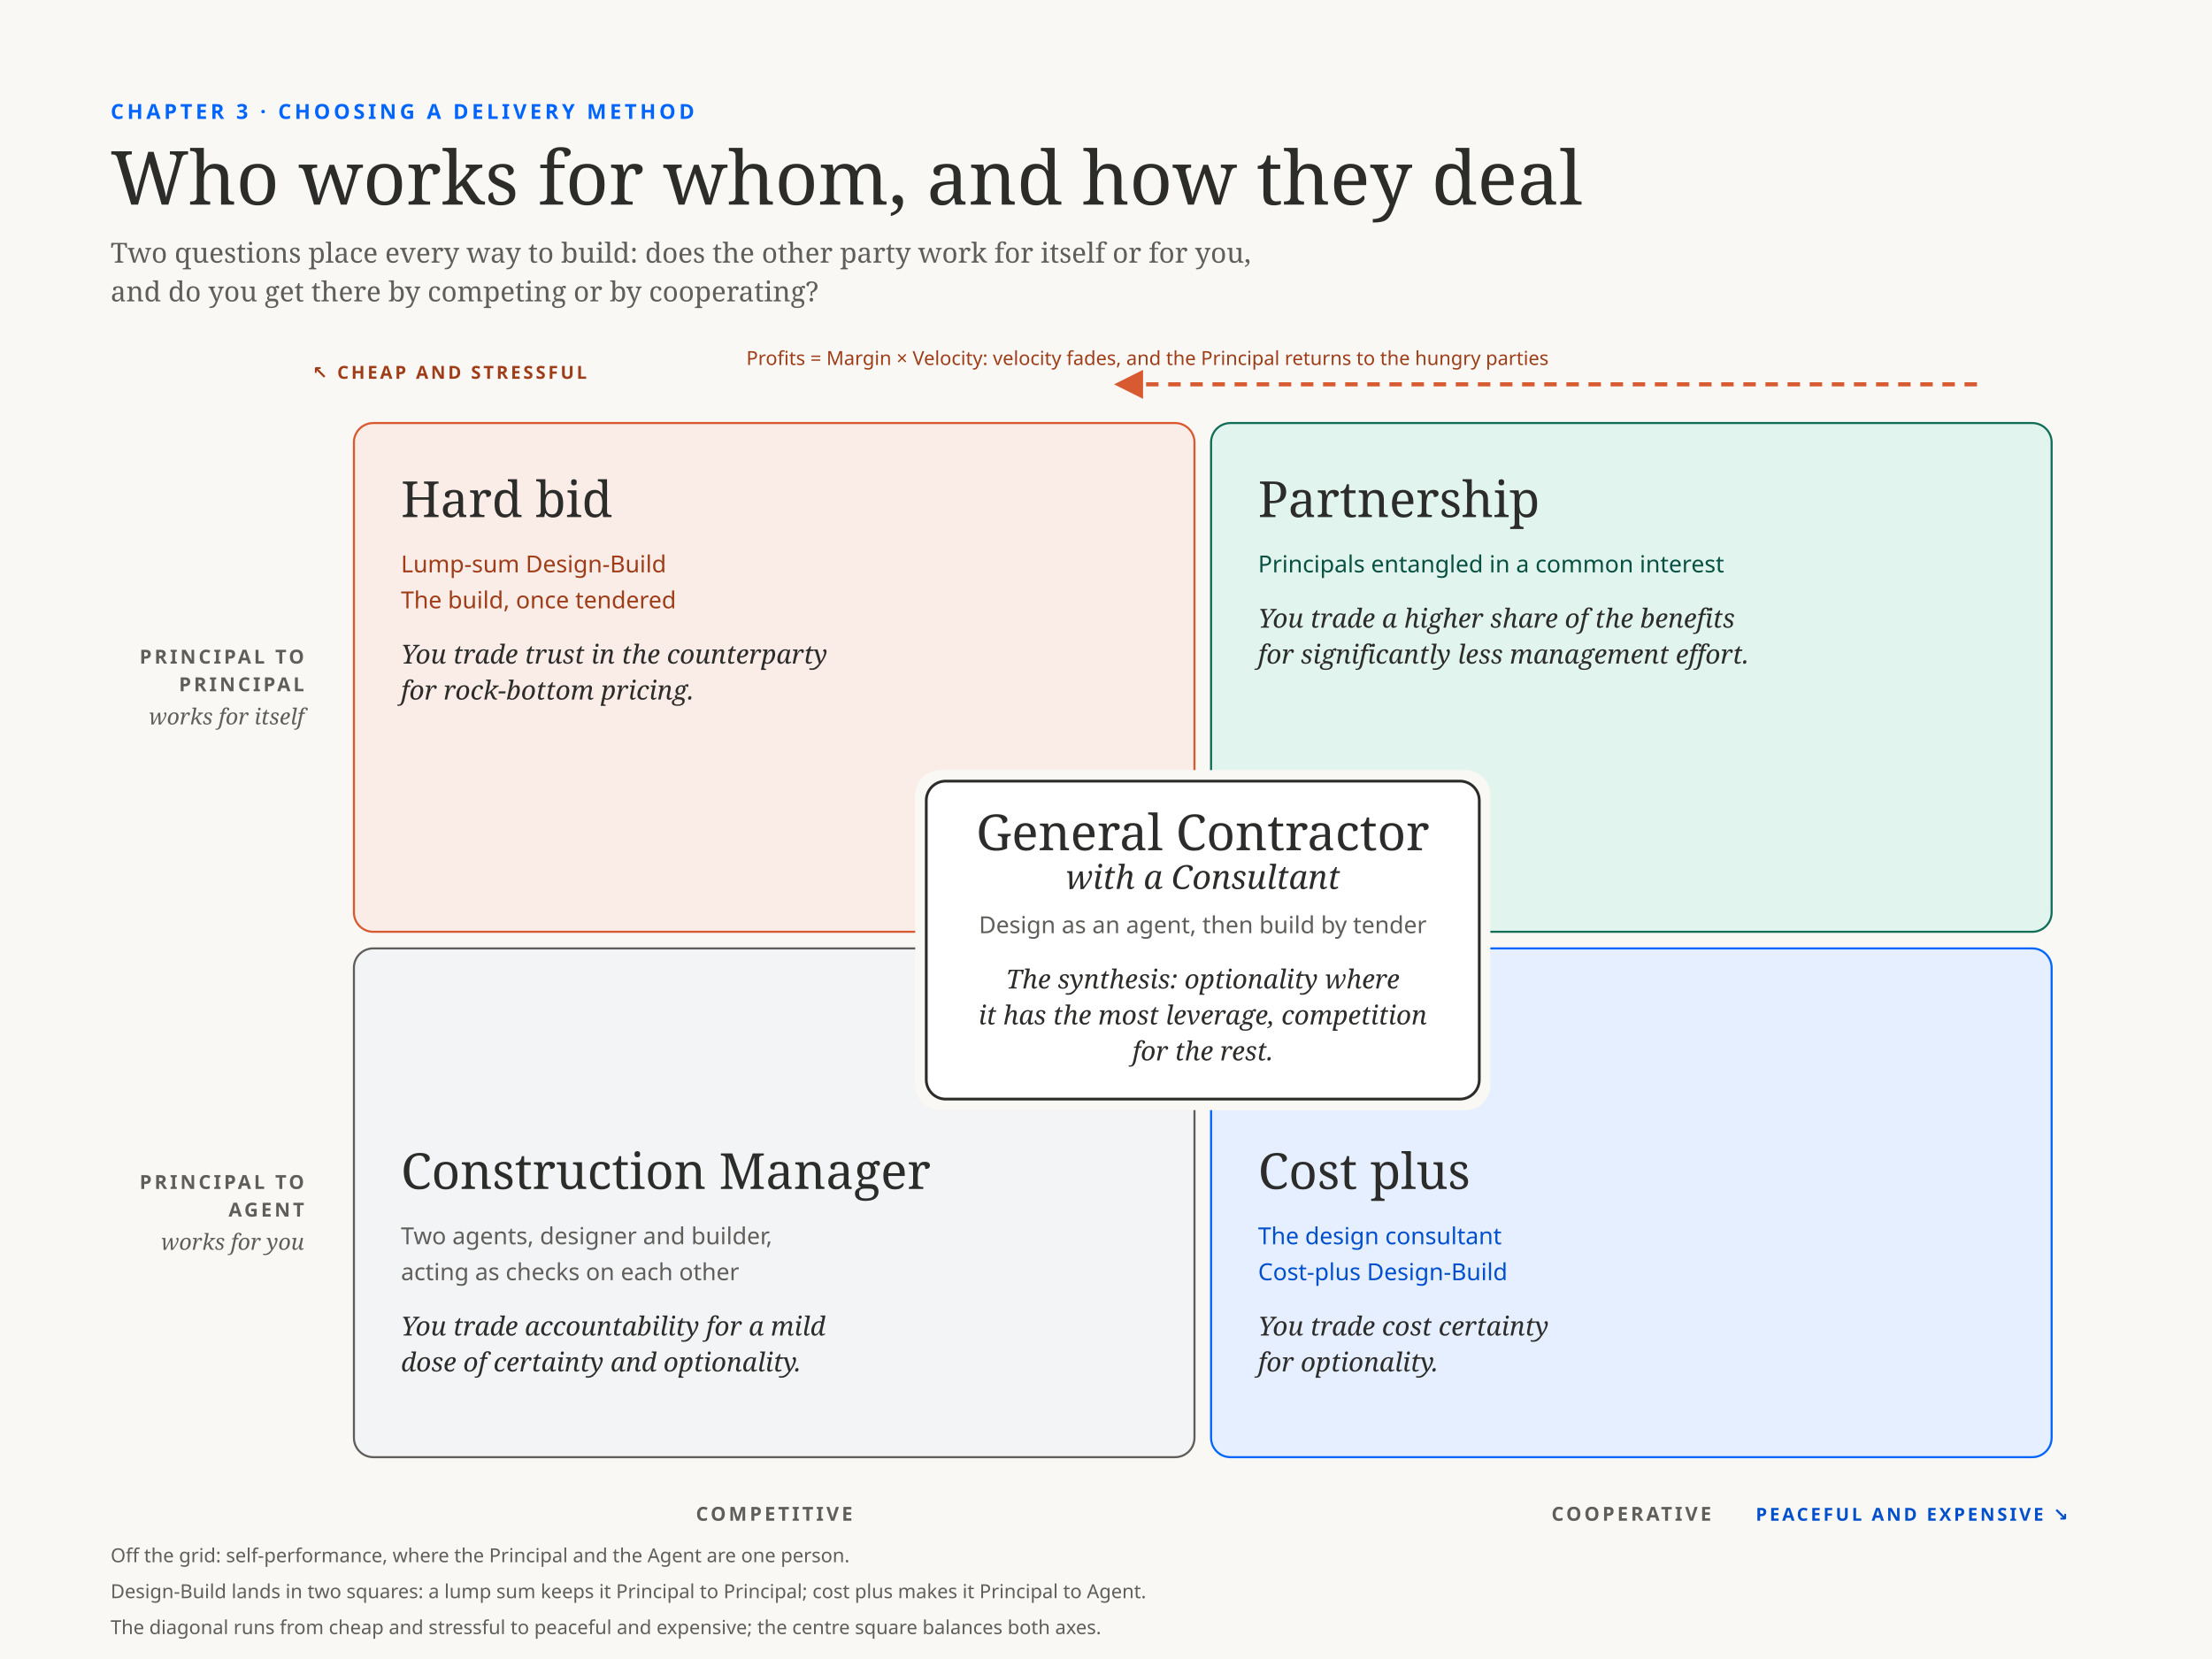
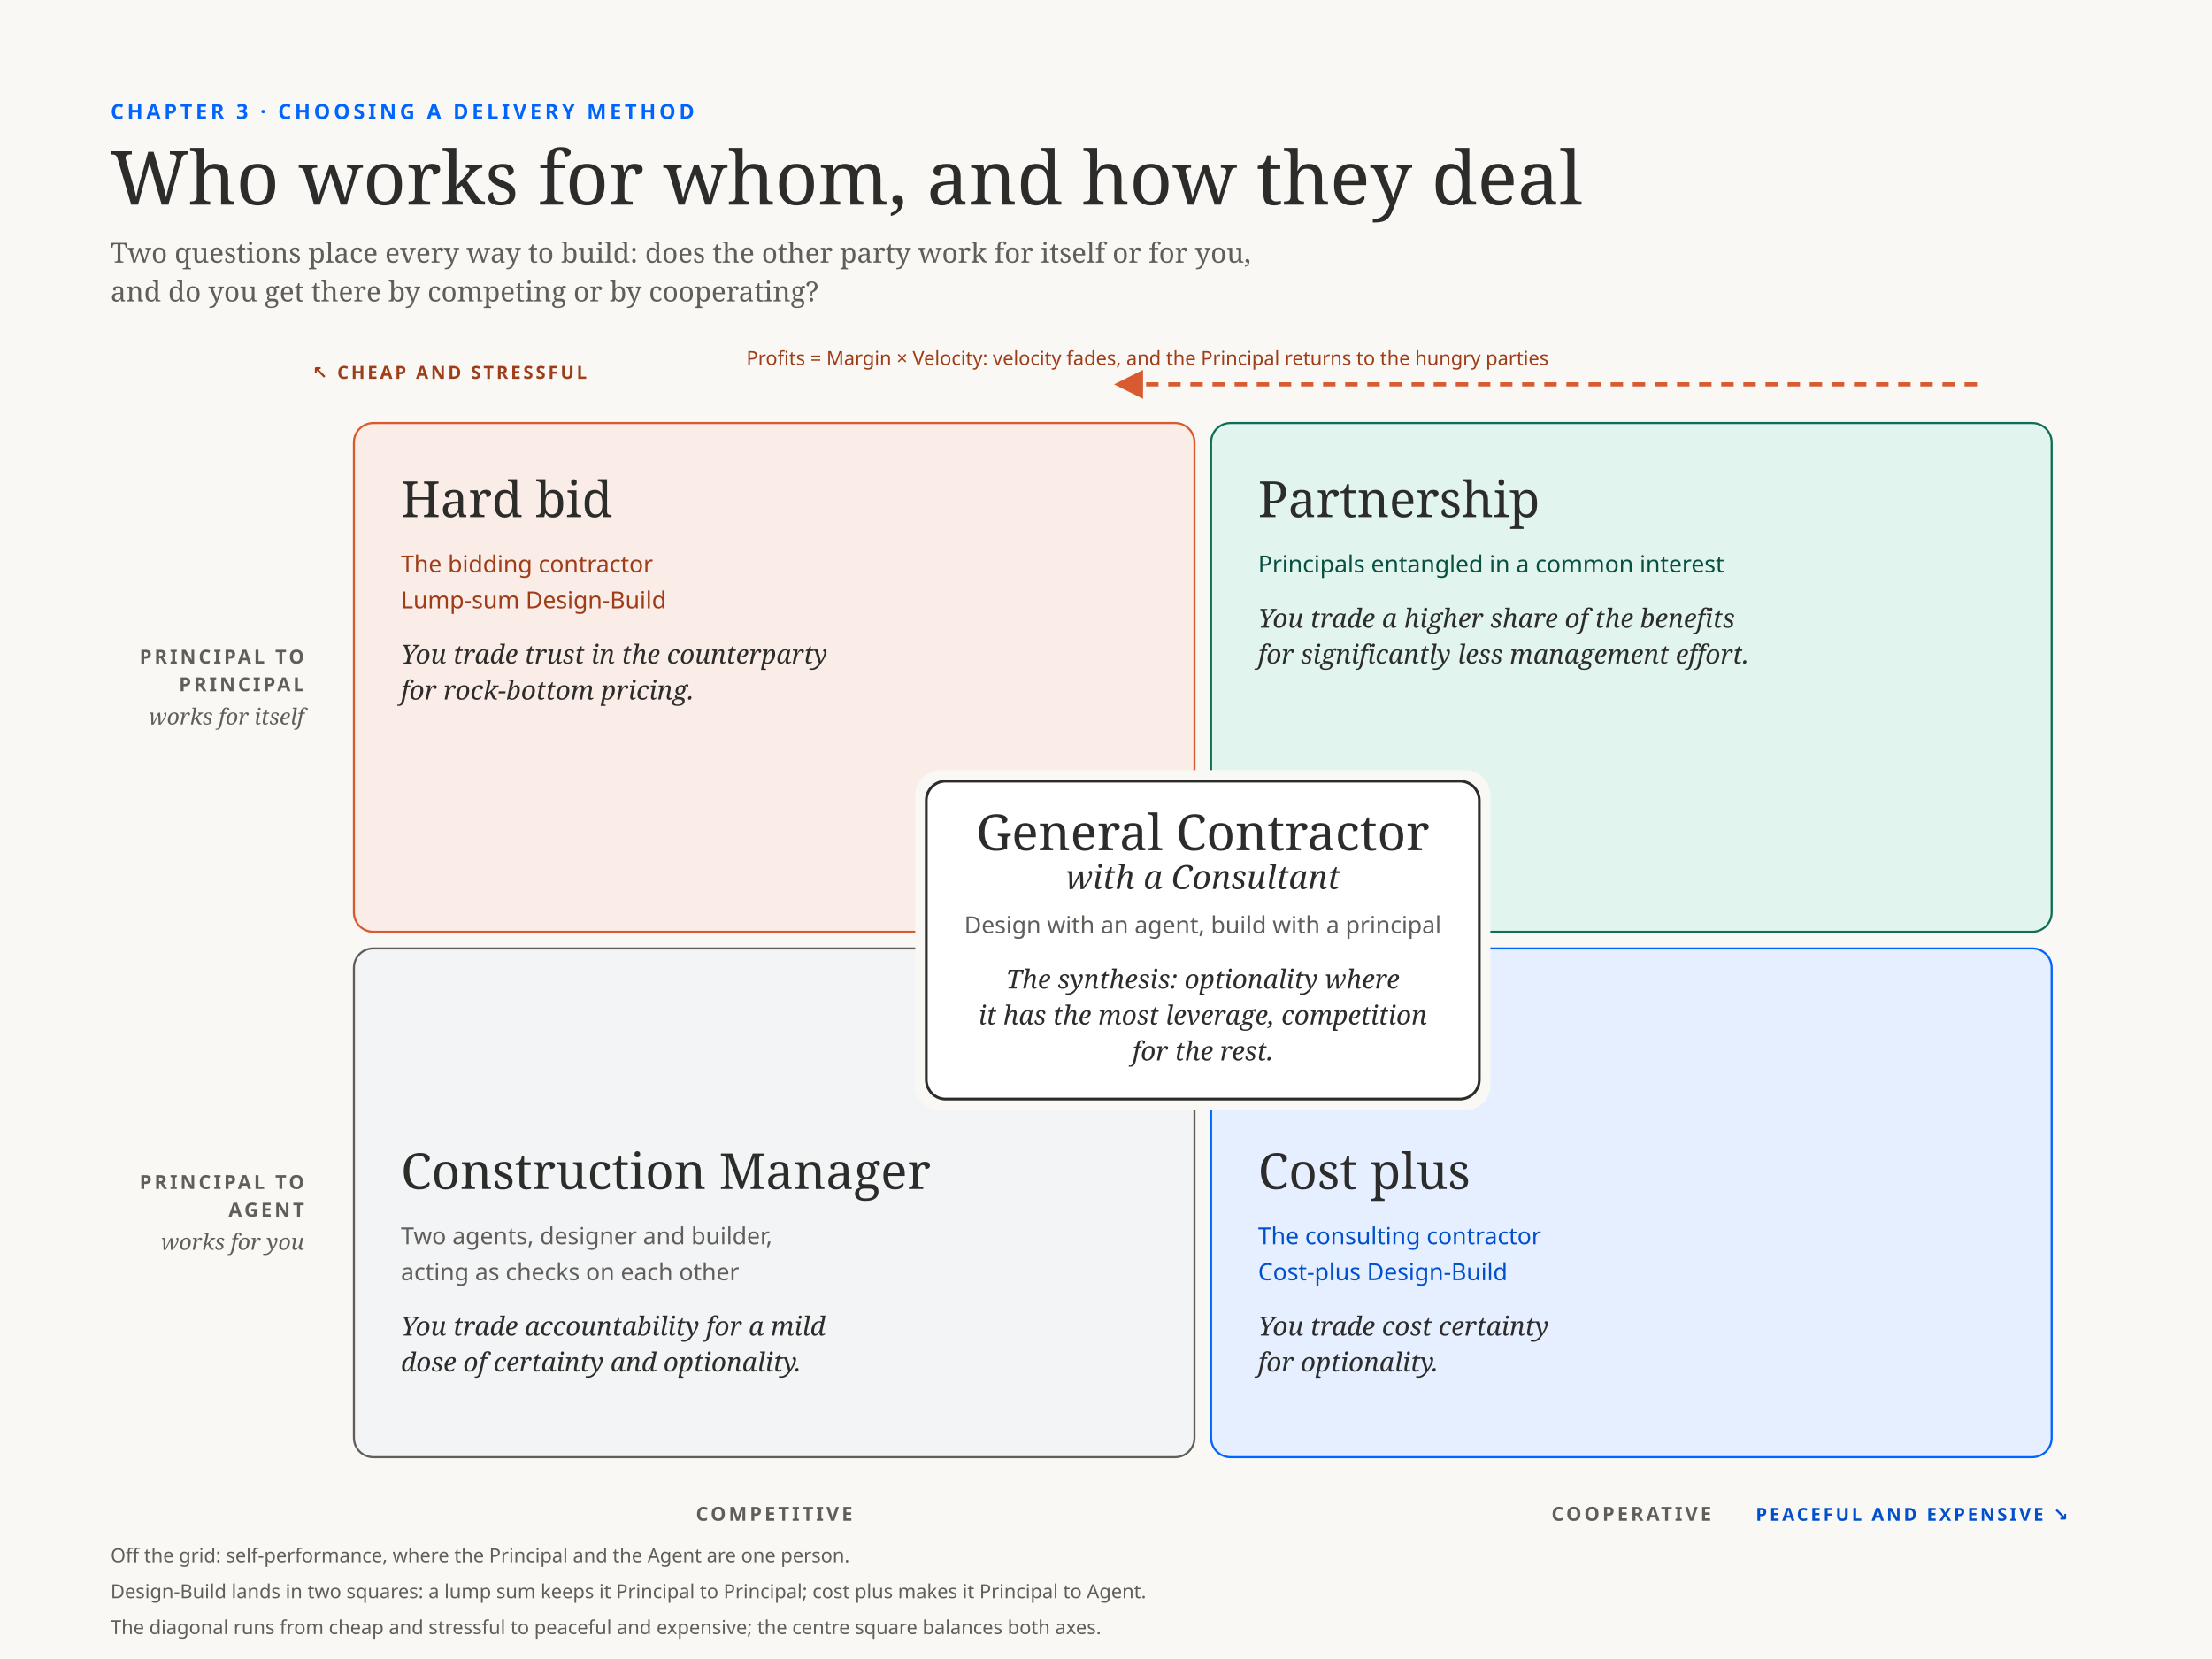
<svg xmlns="http://www.w3.org/2000/svg" width="1600" height="1200" viewBox="0 0 1600 1200">
  <style>
  .eyebrow{font-family:Outfit,sans-serif;font-weight:600;font-size:15px;letter-spacing:.16em;fill:#0064ff}
  .title{font-family:'Instrument Serif',Georgia,serif;font-size:54px;fill:#2c2c2a}
  .dek{font-family:Lora,Georgia,serif;font-size:20px;fill:#5f5e5a}
  .name{font-family:'Instrument Serif',Georgia,serif;font-size:36px}
  .ex{font-family:Outfit,sans-serif;font-size:17px}
  .trade{font-family:Lora,Georgia,serif;font-style:italic;font-size:19px}
  .axis{font-family:Outfit,sans-serif;font-weight:600;font-size:14px;letter-spacing:.14em}
  .axis-s{font-family:Lora,Georgia,serif;font-style:italic;font-size:16px}
  .tag{font-family:Outfit,sans-serif;font-weight:600;font-size:13px;letter-spacing:.14em}
  .cname{font-family:'Instrument Serif',Georgia,serif;font-style:italic;font-size:24px}
  .route{font-family:'Instrument Serif',Georgia,serif;font-size:24px;paint-order:stroke;stroke:#f9f8f5;stroke-width:6px;stroke-linejoin:round}
  .route-s{font-family:Outfit,sans-serif;font-size:14px;paint-order:stroke;stroke:#f9f8f5;stroke-width:6px;stroke-linejoin:round}
  .drift{font-family:Outfit,sans-serif;font-weight:500;font-size:14px}
  .foot{font-family:Outfit,sans-serif;font-size:14px;fill:#5f5e5a}
</style>
  <rect width="1600" height="1200" fill="#f9f8f5" />
  <defs>
    <marker id="ah-a" viewBox="0 0 10 10" refX="8" refY="5" markerWidth="7" markerHeight="7" orient="auto-start-reverse">
      <path d="M0,0 L10,5 L0,10 z" fill="#d85a30" />
    </marker>
    <marker id="ah-i" viewBox="0 0 10 10" refX="8" refY="5" markerWidth="7" markerHeight="7" orient="auto-start-reverse">
      <path d="M0,0 L10,5 L0,10 z" fill="#2c2c2a" />
    </marker>
  </defs>
  <text x="80" y="86" class="eyebrow" text-anchor="start">CHAPTER 3 · CHOOSING A DELIVERY METHOD</text>
  <text x="80" y="148" class="title" text-anchor="start">Who works for whom, and how they deal</text>
  <text x="80" y="190" class="dek" text-anchor="start">Two questions place every way to build: does the other party work for itself or for you,</text>
  <text x="80" y="218" class="dek" text-anchor="start">and do you get there by competing or by cooperating?</text>
  <rect x="256" y="306" width="608" height="368" rx="14" fill="#faece7" stroke="#d85a30" stroke-width="1.5" />
  <text x="290" y="374" class="name" text-anchor="start" fill="#2c2c2a">Hard bid</text>
-   <text x="290" y="414" class="ex" text-anchor="start" fill="#9e3d18">Lump-sum Design-Build</text>
-   <text x="290" y="440" class="ex" text-anchor="start" fill="#9e3d18">The build, once tendered</text>
+   <text x="290" y="414" class="ex" text-anchor="start" fill="#9e3d18">The bidding contractor</text>
+   <text x="290" y="440" class="ex" text-anchor="start" fill="#9e3d18">Lump-sum Design-Build</text>
  <text x="290" y="480" class="trade" text-anchor="start" fill="#2c2c2a">You trade trust in the counterparty</text>
  <text x="290" y="506" class="trade" text-anchor="start" fill="#2c2c2a">for rock-bottom pricing.</text>
  <rect x="876" y="306" width="608" height="368" rx="14" fill="#e1f5ee" stroke="#0f6e56" stroke-width="1.5" />
  <text x="910" y="374" class="name" text-anchor="start" fill="#2c2c2a">Partnership</text>
  <text x="910" y="414" class="ex" text-anchor="start" fill="#085041">Principals entangled in a common interest</text>
  <text x="910" y="454" class="trade" text-anchor="start" fill="#2c2c2a">You trade a higher share of the benefits</text>
  <text x="910" y="480" class="trade" text-anchor="start" fill="#2c2c2a">for significantly less management effort.</text>
  <rect x="256" y="686" width="608" height="368" rx="14" fill="#f3f4f6" stroke="#5f5e5a" stroke-width="1.5" />
  <text x="290" y="860" class="name" text-anchor="start" fill="#2c2c2a">Construction Manager</text>
  <text x="290" y="900" class="ex" text-anchor="start" fill="#5f5e5a">Two agents, designer and builder,</text>
  <text x="290" y="926" class="ex" text-anchor="start" fill="#5f5e5a">acting as checks on each other</text>
  <text x="290" y="966" class="trade" text-anchor="start" fill="#2c2c2a">You trade accountability for a mild</text>
  <text x="290" y="992" class="trade" text-anchor="start" fill="#2c2c2a">dose of certainty and optionality.</text>
  <rect x="876" y="686" width="608" height="368" rx="14" fill="#e6efff" stroke="#0064ff" stroke-width="1.5" />
  <text x="910" y="860" class="name" text-anchor="start" fill="#2c2c2a">Cost plus</text>
-   <text x="910" y="900" class="ex" text-anchor="start" fill="#004fcc">The design consultant</text>
+   <text x="910" y="900" class="ex" text-anchor="start" fill="#004fcc">The consulting contractor</text>
  <text x="910" y="926" class="ex" text-anchor="start" fill="#004fcc">Cost-plus Design-Build</text>
  <text x="910" y="966" class="trade" text-anchor="start" fill="#2c2c2a">You trade cost certainty</text>
  <text x="910" y="992" class="trade" text-anchor="start" fill="#2c2c2a">for optionality.</text>
  <text x="220" y="480.0" class="axis" text-anchor="end" fill="#5f5e5a">PRINCIPAL TO</text>
  <text x="220" y="500.0" class="axis" text-anchor="end" fill="#5f5e5a">PRINCIPAL</text>
  <text x="220" y="524.0" class="axis-s" text-anchor="end" fill="#5f5e5a">works for itself</text>
  <text x="220" y="860.0" class="axis" text-anchor="end" fill="#5f5e5a">PRINCIPAL TO</text>
  <text x="220" y="880.0" class="axis" text-anchor="end" fill="#5f5e5a">AGENT</text>
  <text x="220" y="904.0" class="axis-s" text-anchor="end" fill="#5f5e5a">works for you</text>
  <text x="560.0" y="1100" class="axis" text-anchor="middle" fill="#5f5e5a">COMPETITIVE</text>
  <text x="1180.0" y="1100" class="axis" text-anchor="middle" fill="#5f5e5a">COOPERATIVE</text>
  <text x="226" y="274" class="tag" text-anchor="start" fill="#9e3d18">↖ CHEAP AND STRESSFUL</text>
  <text x="1496" y="1100" class="tag" text-anchor="end" fill="#004fcc">PEACEFUL AND EXPENSIVE ↘</text>
  <rect x="662.0" y="557.0" width="416" height="246" rx="18" fill="#f9f8f5" />
  <rect x="670.0" y="565.0" width="400" height="230" rx="14" fill="#ffffff" stroke="#2c2c2a" stroke-width="2" />
  <text x="870" y="615.0" class="name" text-anchor="middle" fill="#2c2c2a">General Contractor</text>
  <text x="870" y="643.0" class="cname" text-anchor="middle" fill="#2c2c2a">with a Consultant</text>
-   <text x="870" y="675.0" class="ex" text-anchor="middle" fill="#5f5e5a">Design as an agent, then build by tender</text>
+   <text x="870" y="675.0" class="ex" text-anchor="middle" fill="#5f5e5a">Design with an agent, build with a principal</text>
  <text x="870" y="715.0" class="trade" text-anchor="middle" fill="#2c2c2a">The synthesis: optionality where</text>
  <text x="870" y="741.0" class="trade" text-anchor="middle" fill="#2c2c2a">it has the most leverage, competition</text>
  <text x="870" y="767.0" class="trade" text-anchor="middle" fill="#2c2c2a">for the rest.</text>
  <line x1="1430" y1="278" x2="810" y2="278" stroke="#d85a30" stroke-width="3" stroke-dasharray="9 7" marker-end="url(#ah-a)" />
  <text x="830" y="264" class="drift" text-anchor="middle" fill="#9e3d18">Profits = Margin × Velocity: velocity fades, and the Principal returns to the hungry parties</text>
  <text x="80" y="1130" class="foot" text-anchor="start">Off the grid: self-performance, where the Principal and the Agent are one person.</text>
  <text x="80" y="1182" class="foot" text-anchor="start">The diagonal runs from cheap and stressful to peaceful and expensive; the centre square balances both axes.</text>
  <text x="80" y="1156" class="foot" text-anchor="start">Design-Build lands in two squares: a lump sum keeps it Principal to Principal; cost plus makes it Principal to Agent.</text>
</svg>
